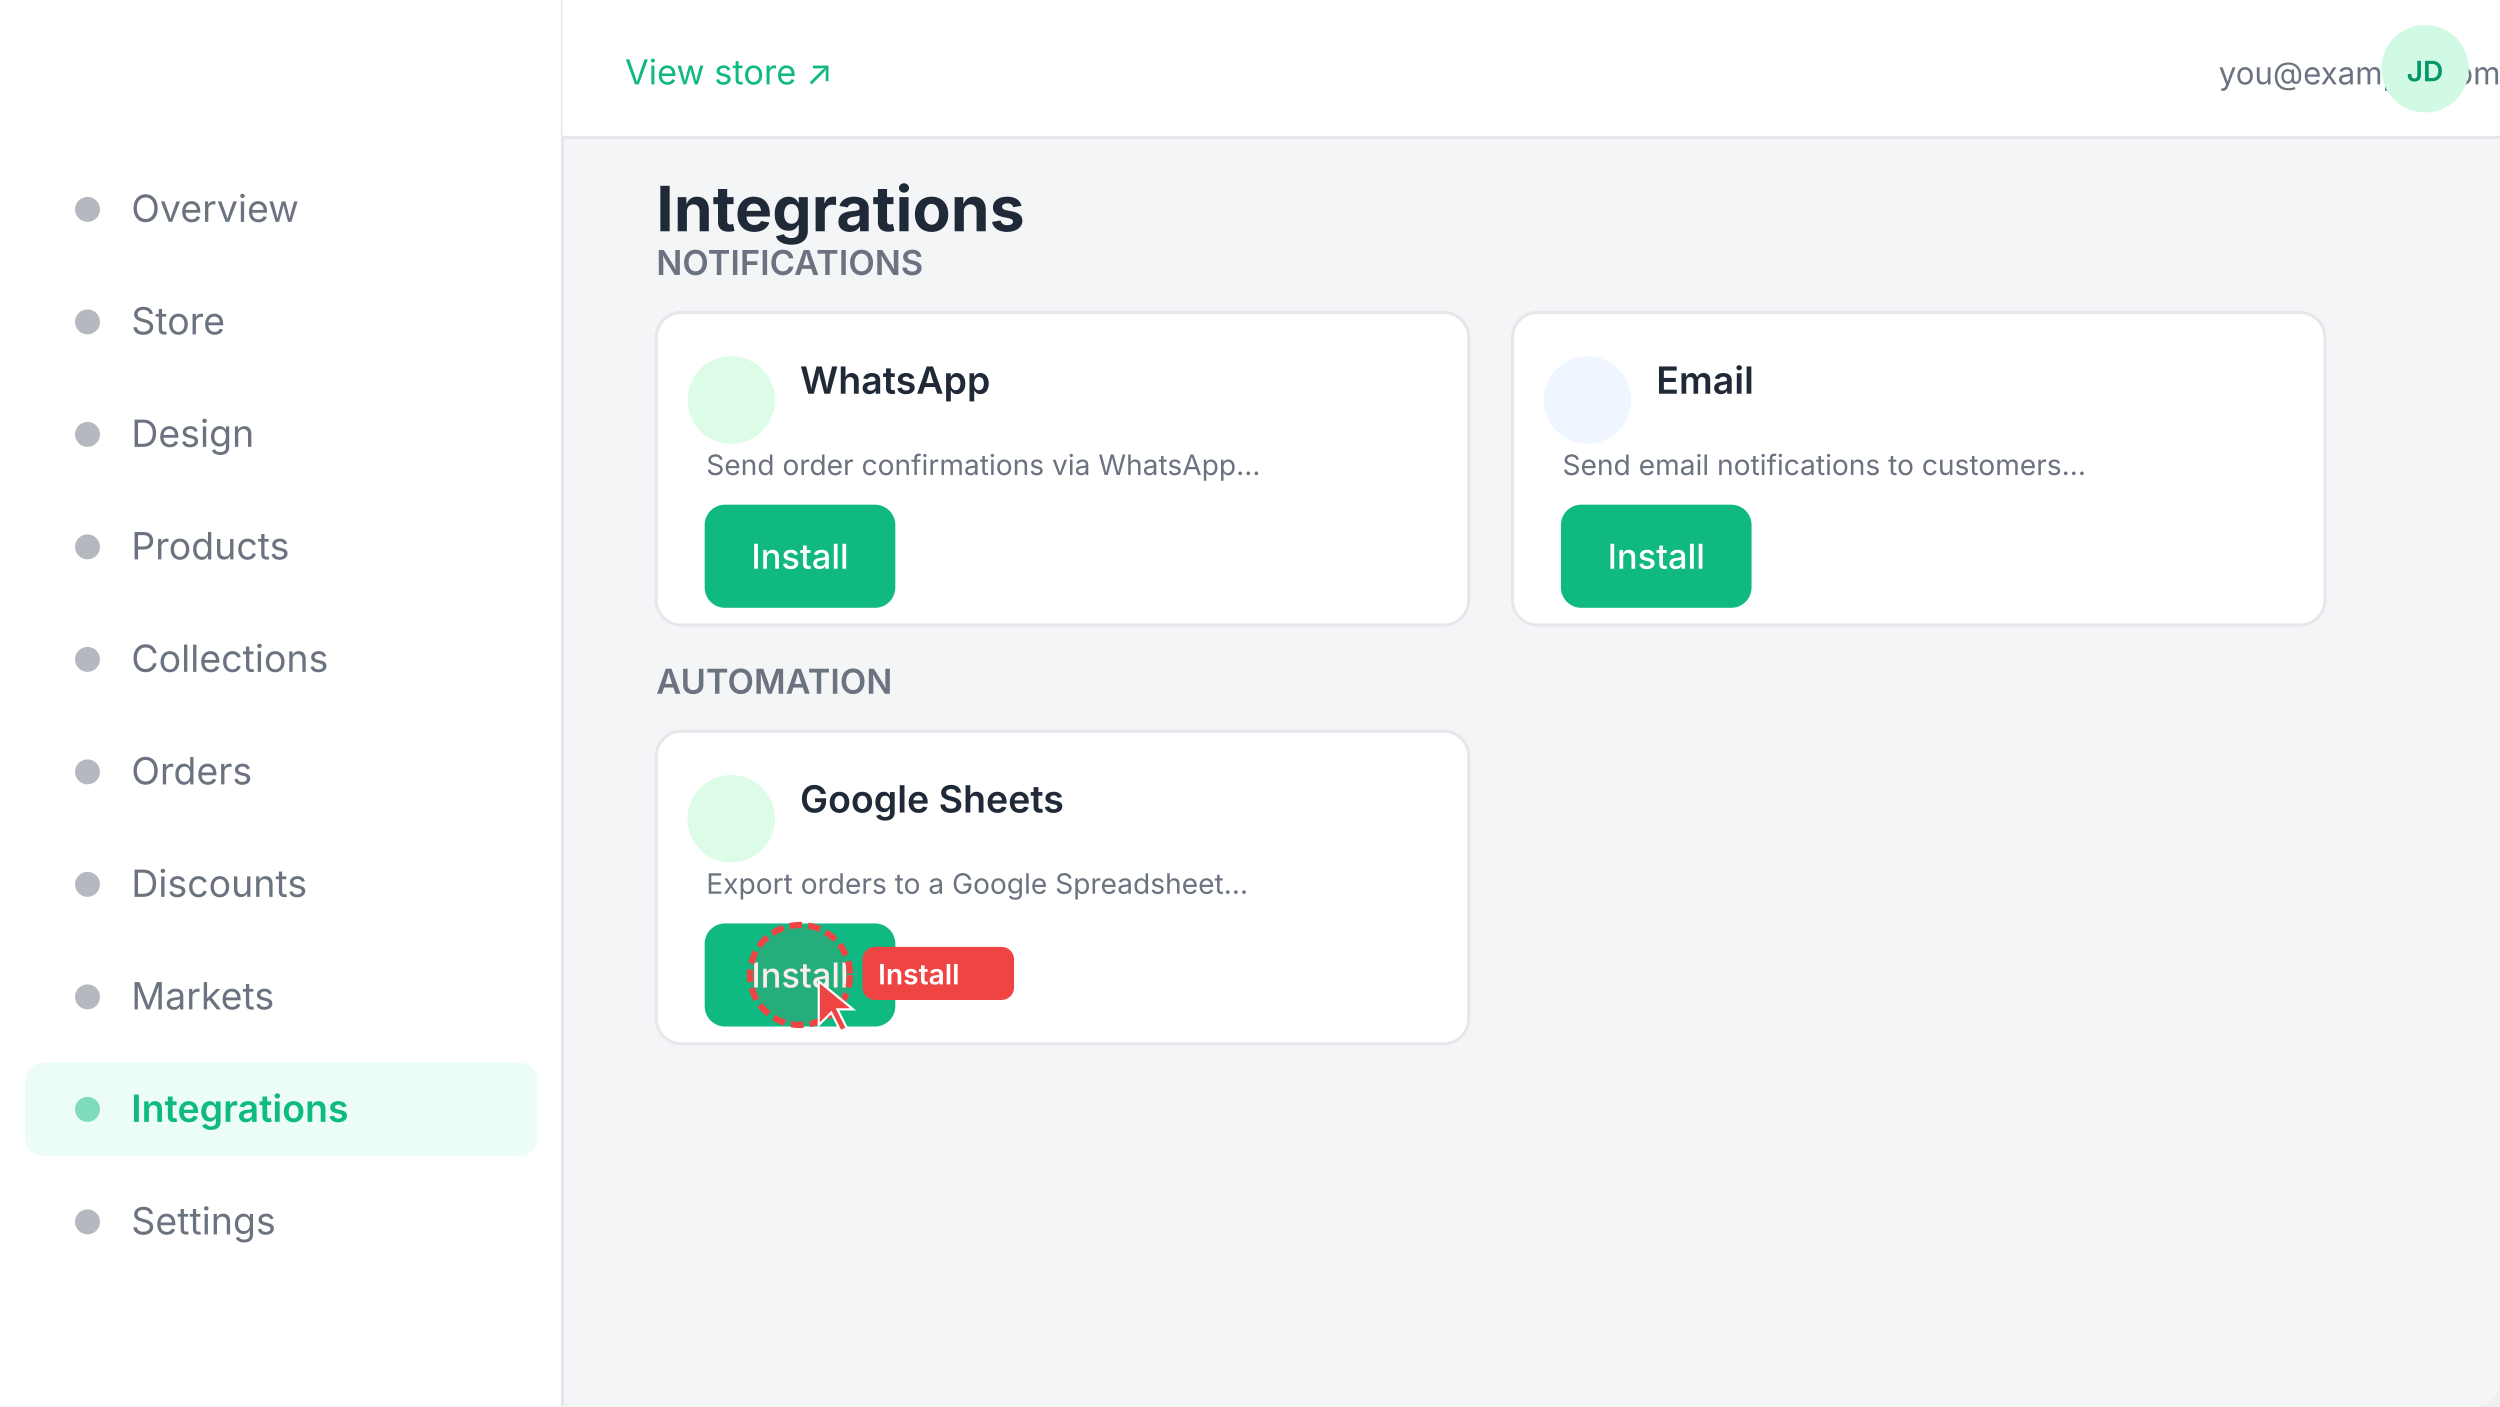
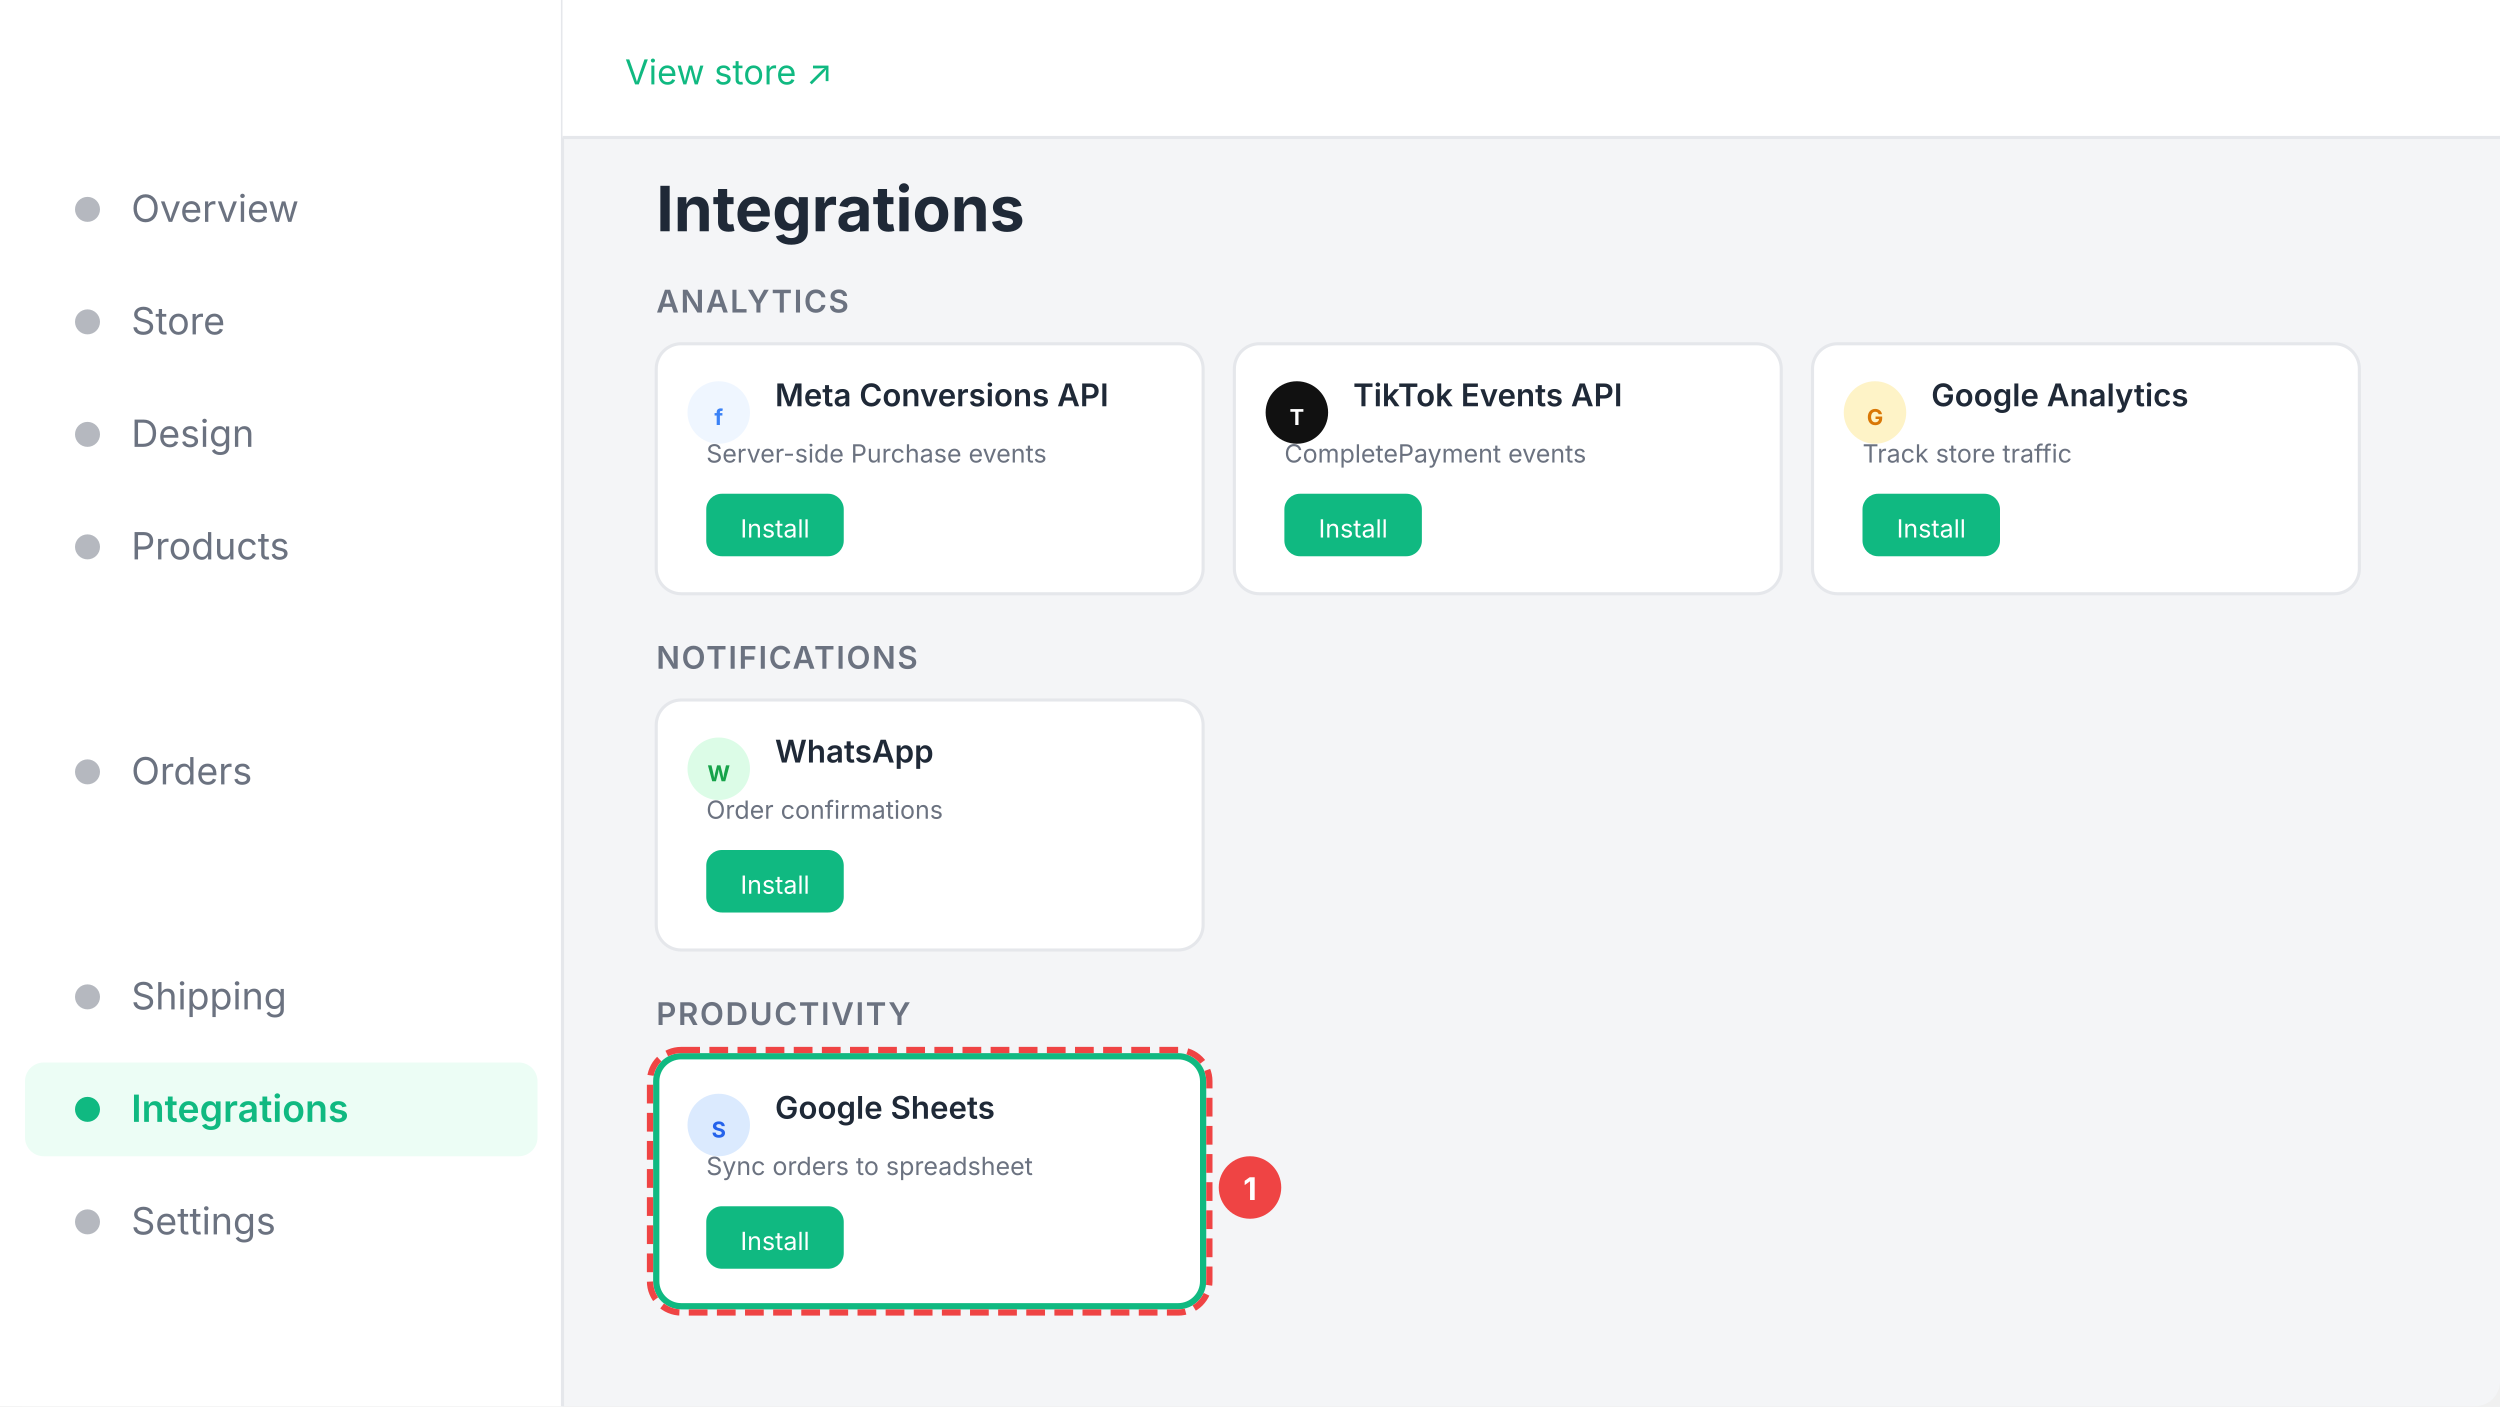
<svg xmlns="http://www.w3.org/2000/svg" viewBox="0 0 800 450" width="800" height="450">
  <defs>
-     <style>
-     text { font-family: -apple-system, BlinkMacSystemFont, 'Segoe UI', sans-serif; }
-   </style>
+     <style>text { font-family: -apple-system, BlinkMacSystemFont, 'Segoe UI', sans-serif; }</style>
  </defs>
  <rect width="800" height="450" fill="#f4f5f7" rx="8" />
-   <rect x="0" y="0" width="180" height="450" fill="#ffffff" rx="0" />
-   <line x1="180" y1="0" x2="180" y2="450" stroke="#e5e7eb" stroke-width="1" />
+   <rect x="0" y="0" width="180" height="450" fill="#ffffff" />
+   <line x1="180" y1="0" x2="180" y2="450" stroke="#e5e7eb" />
  <circle cx="28" cy="67" r="4" fill="#6b7280" opacity="0.5" />
-   <text x="42" y="71" font-size="12" fill="#6b7280" font-weight="400">Overview</text>
+   <text x="42" y="71" font-size="12" fill="#6b7280">Overview</text>
  <circle cx="28" cy="103" r="4" fill="#6b7280" opacity="0.5" />
-   <text x="42" y="107" font-size="12" fill="#6b7280" font-weight="400">Store</text>
+   <text x="42" y="107" font-size="12" fill="#6b7280">Store</text>
  <circle cx="28" cy="139" r="4" fill="#6b7280" opacity="0.5" />
-   <text x="42" y="143" font-size="12" fill="#6b7280" font-weight="400">Design</text>
+   <text x="42" y="143" font-size="12" fill="#6b7280">Design</text>
  <circle cx="28" cy="175" r="4" fill="#6b7280" opacity="0.5" />
-   <text x="42" y="179" font-size="12" fill="#6b7280" font-weight="400">Products</text>
-   <circle cx="28" cy="211" r="4" fill="#6b7280" opacity="0.5" />
-   <text x="42" y="215" font-size="12" fill="#6b7280" font-weight="400">Collections</text>
+   <text x="42" y="179" font-size="12" fill="#6b7280">Products</text>
  <circle cx="28" cy="247" r="4" fill="#6b7280" opacity="0.5" />
-   <text x="42" y="251" font-size="12" fill="#6b7280" font-weight="400">Orders</text>
-   <circle cx="28" cy="283" r="4" fill="#6b7280" opacity="0.5" />
-   <text x="42" y="287" font-size="12" fill="#6b7280" font-weight="400">Discounts</text>
+   <text x="42" y="251" font-size="12" fill="#6b7280">Orders</text>
  <circle cx="28" cy="319" r="4" fill="#6b7280" opacity="0.5" />
-   <text x="42" y="323" font-size="12" fill="#6b7280" font-weight="400">Markets</text>
+   <text x="42" y="323" font-size="12" fill="#6b7280">Shipping</text>
  <rect x="8" y="340" width="164" height="30" rx="6" fill="#ecfdf5" />
-   <circle cx="28" cy="355" r="4" fill="#10b981" opacity="0.5" />
+   <circle cx="28" cy="355" r="4" fill="#10b981" />
  <text x="42" y="359" font-size="12" fill="#10b981" font-weight="600">Integrations</text>
  <circle cx="28" cy="391" r="4" fill="#6b7280" opacity="0.5" />
-   <text x="42" y="395" font-size="12" fill="#6b7280" font-weight="400">Settings</text>
+   <text x="42" y="395" font-size="12" fill="#6b7280">Settings</text>
  <rect x="180" y="0" width="620" height="44" fill="#ffffff" />
-   <line x1="180" y1="44" x2="800" y2="44" stroke="#e5e7eb" stroke-width="1" />
+   <line x1="180" y1="44" x2="800" y2="44" stroke="#e5e7eb" />
  <text x="200" y="27" font-size="11" fill="#10b981">View store ↗</text>
-   <text x="710" y="27" font-size="10" fill="#6b7280">you@example.com</text>
-   <circle cx="776" cy="22" r="14" fill="#d1fae5" />
-   <text x="776" y="26" font-size="9" fill="#059669" text-anchor="middle" font-weight="600">JD</text>
  <text x="210" y="74" font-size="20" font-weight="700" fill="#1f2937">Integrations</text>
-   <text x="210" y="88" font-size="11" font-weight="600" fill="#6b7280">NOTIFICATIONS</text>
-   <rect x="210" y="100" width="260" height="100" rx="8" fill="#ffffff" stroke="#e5e7eb" stroke-width="1" />
-   <circle cx="234" cy="128" r="14" fill="#dcfce7" />
-   <text x="256" y="126" font-size="12" font-weight="600" fill="#1f2937">WhatsApp</text>
-   <text x="226" y="152" font-size="9" fill="#6b7280">Send order confirmations via WhatsApp...</text>
-   <rect x="226" y="162" width="60" height="32" rx="6" fill="#10b981" stroke="#10b981" stroke-width="1" />
-   <text x="256" y="182" font-size="11" fill="#ffffff" text-anchor="middle" font-weight="500">Install</text>
-   <rect x="484" y="100" width="260" height="100" rx="8" fill="#ffffff" stroke="#e5e7eb" stroke-width="1" />
-   <circle cx="508" cy="128" r="14" fill="#eff6ff" />
-   <text x="530" y="126" font-size="12" font-weight="600" fill="#1f2937">Email</text>
-   <text x="500" y="152" font-size="9" fill="#6b7280">Send email notifications to customers...</text>
-   <rect x="500" y="162" width="60" height="32" rx="6" fill="#10b981" stroke="#10b981" stroke-width="1" />
-   <text x="530" y="182" font-size="11" fill="#ffffff" text-anchor="middle" font-weight="500">Install</text>
-   <text x="210" y="222" font-size="11" font-weight="600" fill="#6b7280">AUTOMATION</text>
-   <rect x="210" y="234" width="260" height="100" rx="8" fill="#ffffff" stroke="#e5e7eb" stroke-width="1" />
-   <circle cx="234" cy="262" r="14" fill="#dcfce7" />
-   <text x="256" y="260" font-size="12" font-weight="600" fill="#1f2937">Google Sheets</text>
-   <text x="226" y="286" font-size="9" fill="#6b7280">Export orders to a Google Spreadsheet...</text>
-   <rect x="226" y="296" width="60" height="32" rx="6" fill="#10b981" stroke="#10b981" stroke-width="1" />
-   <text x="256" y="316" font-size="11" fill="#ffffff" text-anchor="middle" font-weight="500">Install</text>
+   <text x="210" y="100" font-size="10" font-weight="600" fill="#6b7280" letter-spacing="0.5">ANALYTICS</text>
+   <rect x="210" y="110" width="175" height="80" rx="8" fill="#ffffff" stroke="#e5e7eb" />
+   <circle cx="230" cy="132" r="10" fill="#eff6ff" />
+   <text x="230" y="136" font-size="7" fill="#3b82f6" text-anchor="middle" font-weight="700">f</text>
+   <text x="248" y="130" font-size="10" font-weight="600" fill="#1f2937">Meta Conversions API</text>
+   <text x="226" y="148" font-size="8" fill="#6b7280">Server-side Purchase events</text>
+   <rect x="226" y="158" width="44" height="20" rx="5" fill="#10b981" />
+   <text x="248" y="172" font-size="8" fill="#ffffff" text-anchor="middle">Install</text>
+   <rect x="395" y="110" width="175" height="80" rx="8" fill="#ffffff" stroke="#e5e7eb" />
+   <circle cx="415" cy="132" r="10" fill="#111" />
+   <text x="415" y="136" font-size="7" fill="#fff" text-anchor="middle" font-weight="700">T</text>
+   <text x="433" y="130" font-size="10" font-weight="600" fill="#1f2937">TikTok Events API</text>
+   <text x="411" y="148" font-size="8" fill="#6b7280">CompletePayment events</text>
+   <rect x="411" y="158" width="44" height="20" rx="5" fill="#10b981" />
+   <text x="433" y="172" font-size="8" fill="#ffffff" text-anchor="middle">Install</text>
+   <rect x="580" y="110" width="175" height="80" rx="8" fill="#ffffff" stroke="#e5e7eb" />
+   <circle cx="600" cy="132" r="10" fill="#fef3c7" />
+   <text x="600" y="136" font-size="7" fill="#d97706" text-anchor="middle" font-weight="700">G</text>
+   <text x="618" y="130" font-size="10" font-weight="600" fill="#1f2937">Google Analytics</text>
+   <text x="596" y="148" font-size="8" fill="#6b7280">Track store traffic</text>
+   <rect x="596" y="158" width="44" height="20" rx="5" fill="#10b981" />
+   <text x="618" y="172" font-size="8" fill="#ffffff" text-anchor="middle">Install</text>
+   <text x="210" y="214" font-size="10" font-weight="600" fill="#6b7280" letter-spacing="0.5">NOTIFICATIONS</text>
+   <rect x="210" y="224" width="175" height="80" rx="8" fill="#ffffff" stroke="#e5e7eb" />
+   <circle cx="230" cy="246" r="10" fill="#dcfce7" />
+   <text x="230" y="250" font-size="7" fill="#16a34a" text-anchor="middle" font-weight="700">W</text>
+   <text x="248" y="244" font-size="10" font-weight="600" fill="#1f2937">WhatsApp</text>
+   <text x="226" y="262" font-size="8" fill="#6b7280">Order confirmations</text>
+   <rect x="226" y="272" width="44" height="20" rx="5" fill="#10b981" />
+   <text x="248" y="286" font-size="8" fill="#ffffff" text-anchor="middle">Install</text>
+   <text x="210" y="328" font-size="10" font-weight="600" fill="#6b7280" letter-spacing="0.5">PRODUCTIVITY</text>
+   <rect x="210" y="338" width="175" height="80" rx="8" fill="#ffffff" stroke="#10b981" stroke-width="2" />
+   <circle cx="230" cy="360" r="10" fill="#dbeafe" />
+   <text x="230" y="364" font-size="7" fill="#2563eb" text-anchor="middle" font-weight="700">S</text>
+   <text x="248" y="358" font-size="10" font-weight="600" fill="#1f2937">Google Sheets</text>
+   <text x="226" y="376" font-size="8" fill="#6b7280">Sync orders to spreadsheet</text>
+   <rect x="226" y="386" width="44" height="20" rx="5" fill="#10b981" />
+   <text x="248" y="400" font-size="8" fill="#ffffff" text-anchor="middle">Install</text>
  <g class="doc-annotations">
-     <circle cx="256" cy="312" r="16" fill="#ef4444" opacity="0.10" />
-     <circle cx="256" cy="312" r="16" fill="none" stroke="#ef4444" stroke-width="2" stroke-dasharray="4 2" />
-     <g transform="translate(262, 314)">
-       <path d="M0,0 L0,14 L4,10 L7,16 L9,15 L6,9 L11,9 Z" fill="#ef4444" stroke="#fff" stroke-width="0.7" />
-     </g>
-     <rect x="276" y="303" width="48.5" height="17" rx="4" fill="#ef4444" />
-     <text x="281" y="315" font-size="9" fill="#fff" font-weight="600">Install</text>
+     <circle cx="400" cy="380" r="10" fill="#ef4444" />
+     <text x="400" y="384" font-size="10" fill="#fff" text-anchor="middle" font-weight="700">1</text>
+     <rect x="208" y="336" width="179" height="84" fill="none" stroke="#ef4444" stroke-width="2" stroke-dasharray="6 3" rx="10" />
  </g>
</svg>
